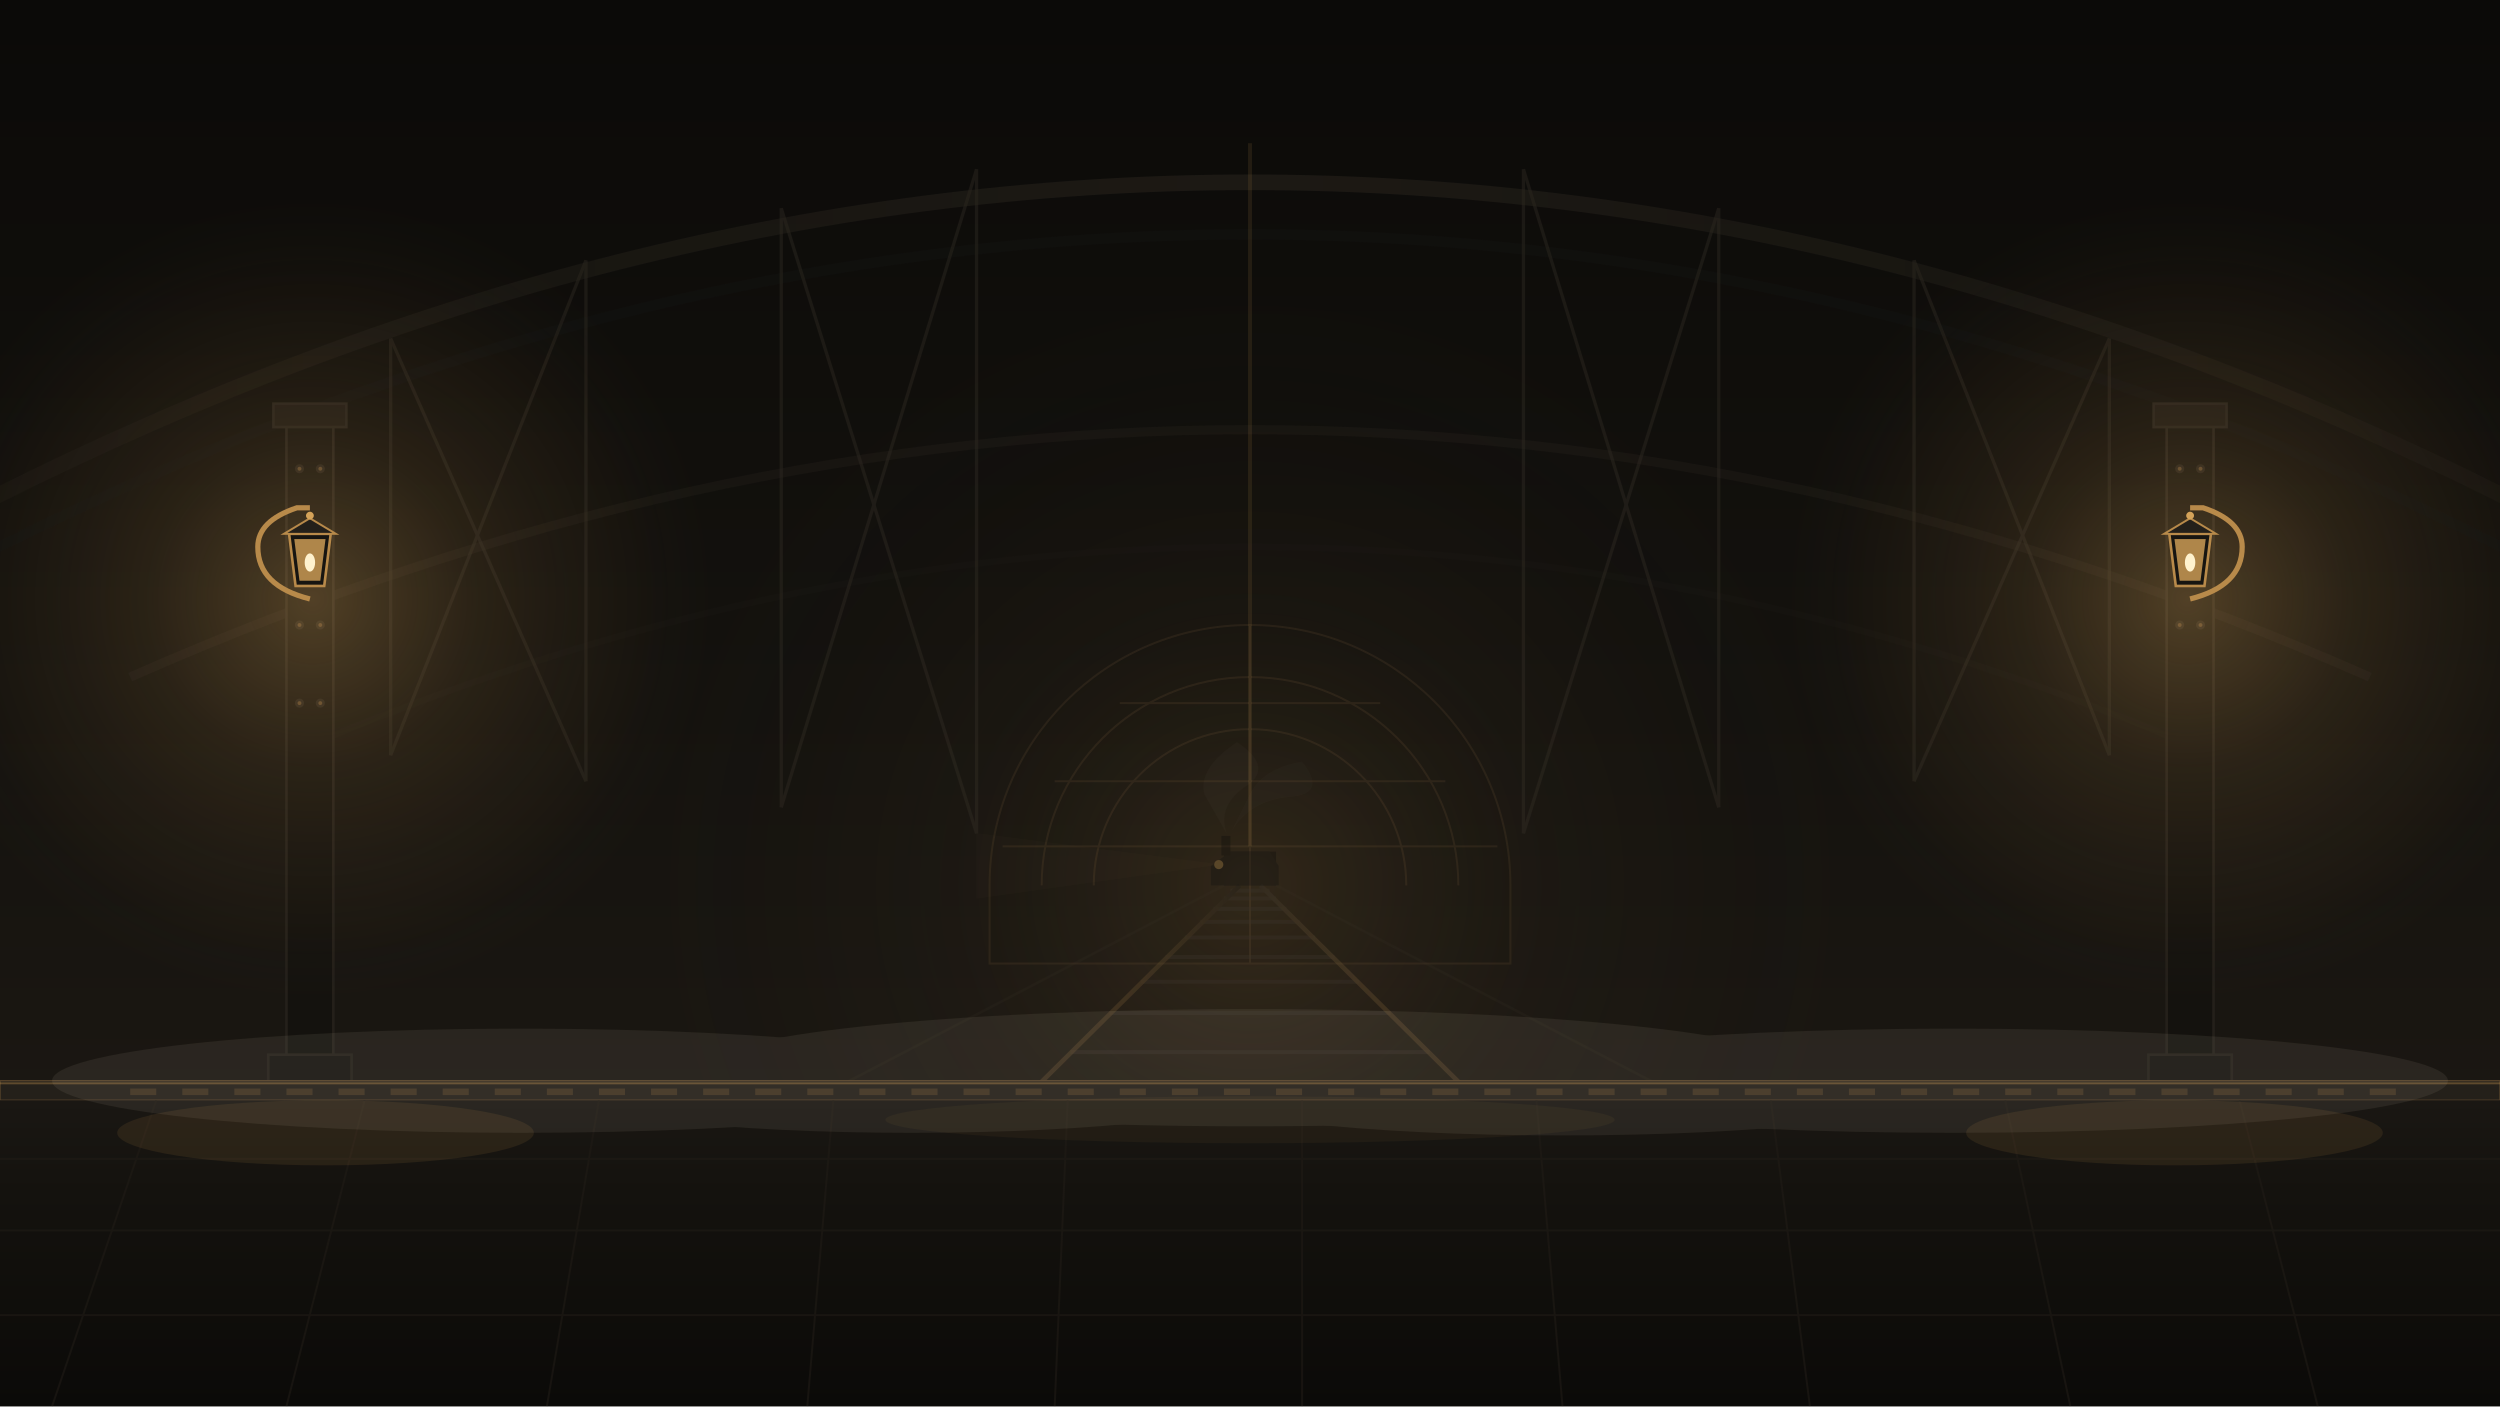
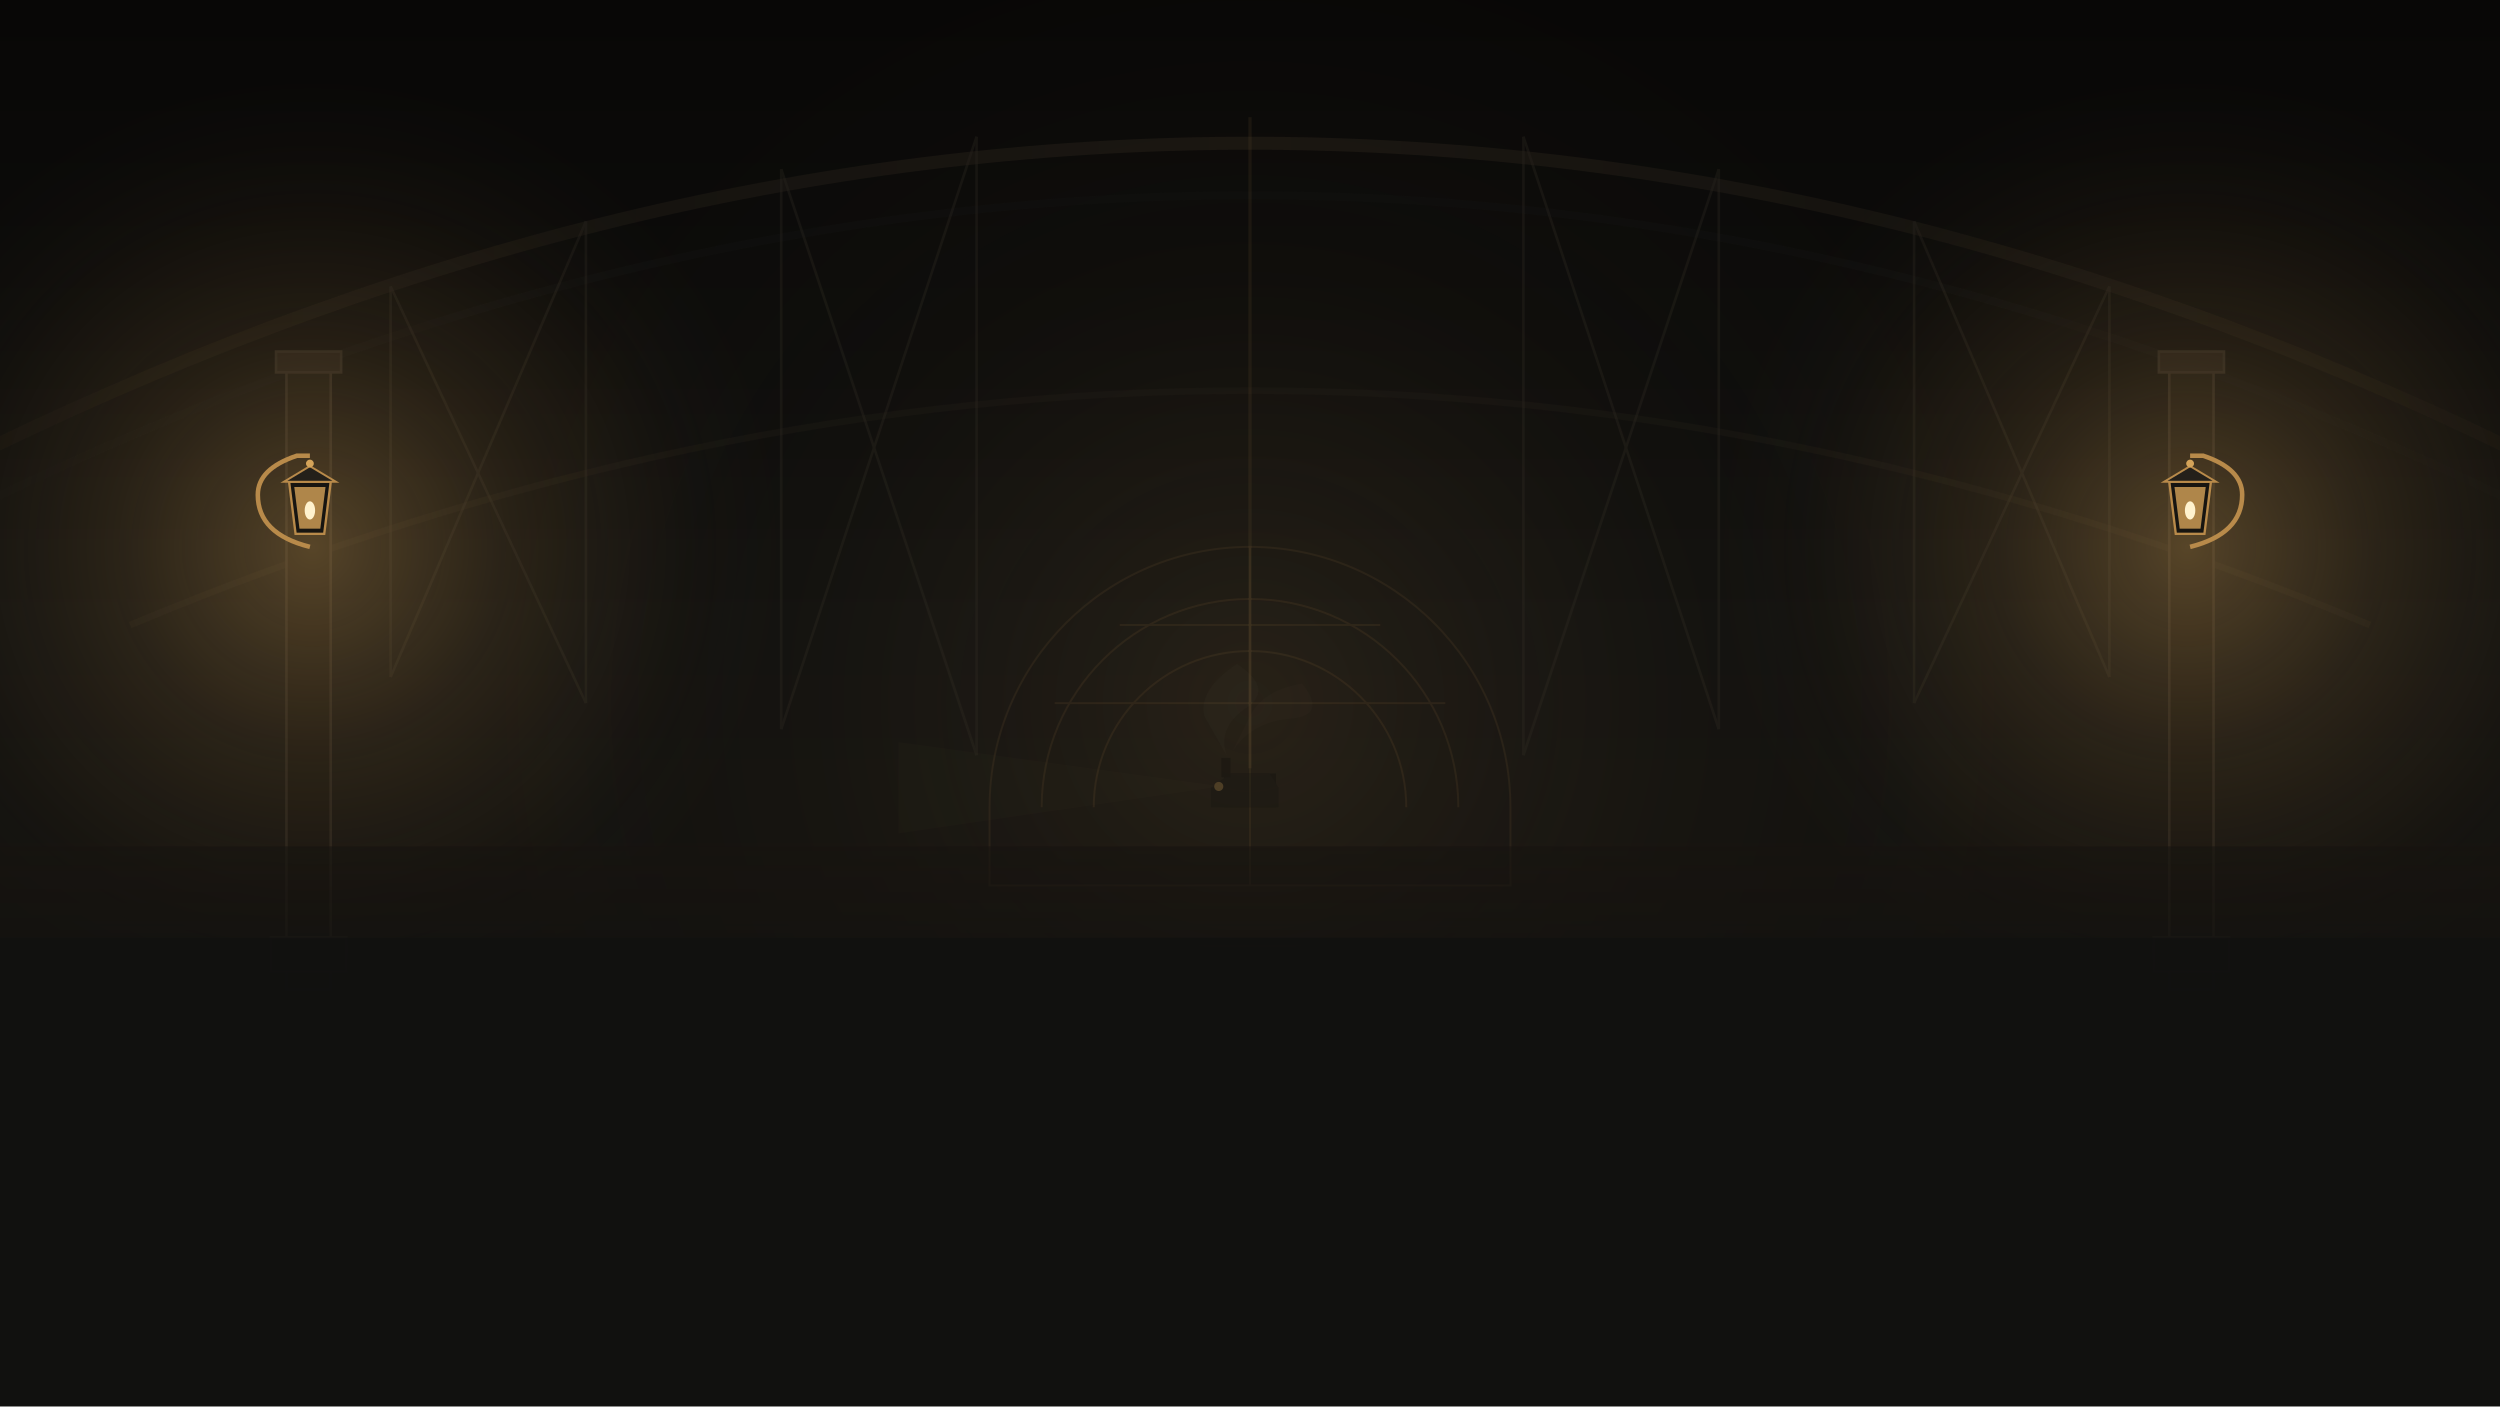
<svg xmlns="http://www.w3.org/2000/svg" viewBox="0 0 1920 1080" width="100%" height="100%" preserveAspectRatio="xMidYMid slice">
  <defs>
    <linearGradient id="skyGrad" x1="0%" y1="0%" x2="0%" y2="100%">
-       <stop offset="0%" stop-color="#0B0A08" />
-       <stop offset="50%" stop-color="#14120E" />
-       <stop offset="85%" stop-color="#1C1813" />
-       <stop offset="100%" stop-color="#261E16" />
+       <stop offset="0%" stop-color="#080706" />
+       <stop offset="45%" stop-color="#11110F" />
+       <stop offset="75%" stop-color="#16130F" />
+       <stop offset="100%" stop-color="#11110F" />
    </linearGradient>
-     <radialGradient id="lampGlowLeft" cx="240" cy="460" r="320" gradientUnits="userSpaceOnUse">
-       <stop offset="0%" stop-color="#D4A359" stop-opacity="0.32" />
-       <stop offset="40%" stop-color="#B88A4A" stop-opacity="0.14" />
-       <stop offset="80%" stop-color="#8E6837" stop-opacity="0.04" />
+     <radialGradient id="lampGlowLeft" cx="240" cy="420" r="380" gradientUnits="userSpaceOnUse">
+       <stop offset="0%" stop-color="#D4A359" stop-opacity="0.35" />
+       <stop offset="40%" stop-color="#B88A4A" stop-opacity="0.15" />
+       <stop offset="75%" stop-color="#8E6837" stop-opacity="0.04" />
      <stop offset="100%" stop-color="#11110F" stop-opacity="0" />
    </radialGradient>
-     <radialGradient id="lampGlowRight" cx="1680" cy="460" r="320" gradientUnits="userSpaceOnUse">
-       <stop offset="0%" stop-color="#D4A359" stop-opacity="0.32" />
-       <stop offset="40%" stop-color="#B88A4A" stop-opacity="0.14" />
-       <stop offset="80%" stop-color="#8E6837" stop-opacity="0.04" />
+     <radialGradient id="lampGlowRight" cx="1680" cy="420" r="380" gradientUnits="userSpaceOnUse">
+       <stop offset="0%" stop-color="#D4A359" stop-opacity="0.35" />
+       <stop offset="40%" stop-color="#B88A4A" stop-opacity="0.15" />
+       <stop offset="75%" stop-color="#8E6837" stop-opacity="0.04" />
      <stop offset="100%" stop-color="#11110F" stop-opacity="0" />
    </radialGradient>
-     <radialGradient id="horizonGlow" cx="960" cy="680" r="500" gradientUnits="userSpaceOnUse">
-       <stop offset="0%" stop-color="#B88A4A" stop-opacity="0.20" />
-       <stop offset="45%" stop-color="#59442B" stop-opacity="0.08" />
+     <radialGradient id="centerAtmosphere" cx="960" cy="540" r="650" gradientUnits="userSpaceOnUse">
+       <stop offset="0%" stop-color="#B88A4A" stop-opacity="0.15" />
+       <stop offset="50%" stop-color="#59442B" stop-opacity="0.06" />
      <stop offset="100%" stop-color="#11110F" stop-opacity="0" />
    </radialGradient>
    <linearGradient id="ironTruss" x1="0%" y1="0%" x2="100%" y2="0%">
-       <stop offset="0%" stop-color="#171511" />
-       <stop offset="50%" stop-color="#24201A" />
-       <stop offset="100%" stop-color="#171511" />
+       <stop offset="0%" stop-color="#16130F" />
+       <stop offset="50%" stop-color="#262018" />
+       <stop offset="100%" stop-color="#16130F" />
    </linearGradient>
-     <linearGradient id="platformFloorGrad" x1="0%" y1="0%" x2="0%" y2="100%">
-       <stop offset="0%" stop-color="#1A1713" />
-       <stop offset="30%" stop-color="#14120E" />
-       <stop offset="100%" stop-color="#0B0A08" />
-     </linearGradient>
-     <linearGradient id="railSteel" x1="0%" y1="0%" x2="100%" y2="0%">
-       <stop offset="0%" stop-color="#3A332A" />
-       <stop offset="50%" stop-color="#B88A4A" stop-opacity="0.45" />
-       <stop offset="100%" stop-color="#24201A" />
+     <linearGradient id="floorFadeGrad" x1="0%" y1="0%" x2="0%" y2="100%">
+       <stop offset="0%" stop-color="#16130F" stop-opacity="0.6" />
+       <stop offset="40%" stop-color="#11110F" stop-opacity="0.9" />
+       <stop offset="100%" stop-color="#11110F" stop-opacity="1" />
    </linearGradient>
  </defs>
  <rect width="1920" height="1080" fill="url(#skyGrad)" />
-   <circle cx="960" cy="680" r="500" fill="url(#horizonGlow)" />
-   <g opacity="0.25" stroke="#59442B" stroke-width="1.5" fill="none">
-     <path d="M 760 680 A 200 200 0 0 1 1160 680 L 1160 740 L 760 740 Z" fill="#14120E" fill-opacity="0.6" />
-     <path d="M 800 680 A 160 160 0 0 1 1120 680" />
-     <path d="M 840 680 A 120 120 0 0 1 1080 680" />
-     <line x1="960" y1="480" x2="960" y2="740" />
-     <line x1="860" y1="540" x2="1060" y2="540" />
-     <line x1="810" y1="600" x2="1110" y2="600" />
-     <line x1="770" y1="650" x2="1150" y2="650" />
+   <circle cx="960" cy="540" r="650" fill="url(#centerAtmosphere)" />
+   <g opacity="0.22" stroke="#59442B" stroke-width="1.5" fill="none">
+     <path d="M 760 620 A 200 200 0 0 1 1160 620 L 1160 680 L 760 680 Z" fill="#14120E" fill-opacity="0.5" />
+     <path d="M 800 620 A 160 160 0 0 1 1120 620" />
+     <path d="M 840 620 A 120 120 0 0 1 1080 620" />
+     <line x1="960" y1="420" x2="960" y2="680" />
+     <line x1="860" y1="480" x2="1060" y2="480" />
+     <line x1="810" y1="540" x2="1110" y2="540" />
  </g>
-   <g opacity="0.38">
-     <path d="M 945 684 L 975 684 M 940 690 L 980 690 M 932 698 L 988 698 M 922 708 L 998 708 M 910 720 L 1010 720 M 895 735 L 1025 735 M 876 754 L 1044 754 M 852 778 L 1068 778 M 822 808 L 1098 808 M 785 845 L 1135 845 M 740 890 L 1180 890" stroke="#3A332A" stroke-width="3" />
-     <line x1="952" y1="680" x2="710" y2="920" stroke="url(#railSteel)" stroke-width="3.5" />
-     <line x1="968" y1="680" x2="1210" y2="920" stroke="url(#railSteel)" stroke-width="3.5" />
-     <line x1="940" y1="680" x2="480" y2="920" stroke="#3A332A" stroke-width="2" stroke-opacity="0.4" />
-     <line x1="980" y1="680" x2="1440" y2="920" stroke="#3A332A" stroke-width="2" stroke-opacity="0.4" />
-   </g>
-   <g opacity="0.32" transform="translate(930, 630)">
+   <g opacity="0.28" transform="translate(930, 570)">
    <rect x="10" y="24" width="40" height="26" fill="#0B0A08" />
    <path d="M 0 35 L 15 24 L 45 24 L 52 35 L 52 50 L 0 50 Z" fill="#11110F" />
    <rect x="8" y="12" width="7" height="15" fill="#0B0A08" />
-     <polygon points="6,34 0,33 -180,10 -180,60" fill="#B88A4A" fill-opacity="0.08" />
+     <polygon points="6,34 0,33 -240,0 -240,70" fill="#B88A4A" fill-opacity="0.07" />
    <circle cx="6" cy="34" r="3.5" fill="#D4A359" fill-opacity="0.85" />
-     <path d="M 12 10 Q 5 -10 25 -25 Q 50 -40 20 -60 Q -10 -40 -5 -20 Z" fill="#E8D9BA" fill-opacity="0.07" />
-     <path d="M 16 8 Q 30 -15 60 -18 Q 90 -20 70 -45 Q 40 -40 30 -20 Z" fill="#E8D9BA" fill-opacity="0.05" />
+     <path d="M 12 10 Q 5 -10 25 -25 Q 50 -40 20 -60 Q -10 -40 -5 -20 Z" fill="#E8D9BA" fill-opacity="0.06" />
+     <path d="M 16 8 Q 30 -15 60 -18 Q 90 -20 70 -45 Q 40 -40 30 -20 Z" fill="#E8D9BA" fill-opacity="0.04" />
  </g>
-   <g fill="none" stroke="url(#ironTruss)" opacity="0.65">
-     <path d="M -40 400 Q 960 -120 1960 400" stroke-width="12" />
-     <path d="M -40 440 Q 960 -80 1960 440" stroke-width="8" stroke="#11110F" />
-     <path d="M 100 520 Q 960 140 1820 520" stroke-width="7" stroke="#24201A" opacity="0.6" />
-     <path d="M 220 580 Q 960 260 1700 580" stroke-width="5" stroke="#1A1713" opacity="0.45" />
-     <g stroke="#3A332A" stroke-width="2.5" opacity="0.5">
-       <line x1="300" y1="260" x2="300" y2="580" />
-       <line x1="450" y1="200" x2="450" y2="600" />
-       <line x1="600" y1="160" x2="600" y2="620" />
-       <line x1="750" y1="130" x2="750" y2="640" />
-       <line x1="960" y1="110" x2="960" y2="650" stroke-width="3" stroke="#B88A4A" stroke-opacity="0.4" />
-       <line x1="1170" y1="130" x2="1170" y2="640" />
-       <line x1="1320" y1="160" x2="1320" y2="620" />
-       <line x1="1470" y1="200" x2="1470" y2="600" />
-       <line x1="1620" y1="260" x2="1620" y2="580" />
-       <line x1="300" y1="260" x2="450" y2="600" />
-       <line x1="450" y1="200" x2="300" y2="580" />
-       <line x1="600" y1="160" x2="750" y2="640" />
-       <line x1="750" y1="130" x2="600" y2="620" />
-       <line x1="1170" y1="130" x2="1320" y2="620" />
-       <line x1="1320" y1="160" x2="1170" y2="640" />
-       <line x1="1470" y1="200" x2="1620" y2="580" />
-       <line x1="1620" y1="260" x2="1470" y2="600" />
+   <g fill="none" stroke="url(#ironTruss)" opacity="0.55">
+     <path d="M -40 360 Q 960 -140 1960 360" stroke-width="10" />
+     <path d="M -40 400 Q 960 -100 1960 400" stroke-width="6" stroke="#11110F" />
+     <path d="M 100 480 Q 960 120 1820 480" stroke-width="5" stroke="#262018" opacity="0.5" />
+     <g stroke="#3A332A" stroke-width="2" opacity="0.45">
+       <line x1="300" y1="220" x2="300" y2="520" />
+       <line x1="450" y1="170" x2="450" y2="540" />
+       <line x1="600" y1="130" x2="600" y2="560" />
+       <line x1="750" y1="105" x2="750" y2="580" />
+       <line x1="960" y1="90" x2="960" y2="590" stroke-width="2.5" stroke="#B88A4A" stroke-opacity="0.35" />
+       <line x1="1170" y1="105" x2="1170" y2="580" />
+       <line x1="1320" y1="130" x2="1320" y2="560" />
+       <line x1="1470" y1="170" x2="1470" y2="540" />
+       <line x1="1620" y1="220" x2="1620" y2="520" />
+       <line x1="300" y1="220" x2="450" y2="540" />
+       <line x1="450" y1="170" x2="300" y2="520" />
+       <line x1="600" y1="130" x2="750" y2="580" />
+       <line x1="750" y1="105" x2="600" y2="560" />
+       <line x1="1170" y1="105" x2="1320" y2="560" />
+       <line x1="1320" y1="130" x2="1170" y2="580" />
+       <line x1="1470" y1="170" x2="1620" y2="520" />
+       <line x1="1620" y1="220" x2="1470" y2="540" />
    </g>
  </g>
  <g fill="#14120E" stroke="#24201A" stroke-width="2">
-     <rect x="220" y="320" width="36" height="520" />
-     <rect x="210" y="310" width="56" height="18" fill="#1C1813" />
-     <rect x="206" y="810" width="64" height="30" fill="#171511" />
-     <circle cx="230" cy="360" r="2.5" fill="#59442B" />
-     <circle cx="246" cy="360" r="2.5" fill="#59442B" />
-     <circle cx="230" cy="420" r="2.5" fill="#59442B" />
-     <circle cx="246" cy="420" r="2.5" fill="#59442B" />
-     <circle cx="230" cy="480" r="2.5" fill="#59442B" />
-     <circle cx="246" cy="480" r="2.5" fill="#59442B" />
-     <circle cx="230" cy="540" r="2.5" fill="#59442B" />
-     <circle cx="246" cy="540" r="2.5" fill="#59442B" />
-     <rect x="1664" y="320" width="36" height="520" />
-     <rect x="1654" y="310" width="56" height="18" fill="#1C1813" />
-     <rect x="1650" y="810" width="64" height="30" fill="#171511" />
-     <circle cx="1674" cy="360" r="2.5" fill="#59442B" />
-     <circle cx="1690" cy="360" r="2.5" fill="#59442B" />
-     <circle cx="1674" cy="420" r="2.5" fill="#59442B" />
-     <circle cx="1690" cy="420" r="2.5" fill="#59442B" />
-     <circle cx="1674" cy="480" r="2.5" fill="#59442B" />
-     <circle cx="1690" cy="480" r="2.5" fill="#59442B" />
+     <rect x="220" y="280" width="34" height="480" />
+     <rect x="212" y="270" width="50" height="16" fill="#1C1813" />
+     <rect x="208" y="720" width="58" height="26" fill="#171511" />
+     <rect x="1666" y="280" width="34" height="480" />
+     <rect x="1658" y="270" width="50" height="16" fill="#1C1813" />
+     <rect x="1654" y="720" width="58" height="26" fill="#171511" />
  </g>
-   <circle cx="240" cy="460" r="320" fill="url(#lampGlowLeft)" />
-   <g transform="translate(238, 430)">
-     <path d="M 0 30 Q -40 20 -40 -10 Q -40 -30 -10 -40 L 0 -40" fill="none" stroke="#B88A4A" stroke-width="4" />
-     <polygon points="-16,-20 16,-20 11,20 -11,20" fill="#171511" stroke="#B88A4A" stroke-width="2" />
+   <circle cx="240" cy="420" r="380" fill="url(#lampGlowLeft)" />
+   <g transform="translate(238, 390)">
+     <path d="M 0 30 Q -40 20 -40 -10 Q -40 -30 -10 -40 L 0 -40" fill="none" stroke="#B88A4A" stroke-width="3.5" />
+     <polygon points="-16,-20 16,-20 11,20 -11,20" fill="#171511" stroke="#B88A4A" stroke-width="1.8" />
    <polygon points="-12,-16 12,-16 8,16 -8,16" fill="#D4A359" fill-opacity="0.8" />
    <ellipse cx="0" cy="2" rx="4" ry="7" fill="#FFF2CE" />
    <polygon points="0,-32 -20,-20 20,-20" fill="#24201A" stroke="#B88A4A" stroke-width="1.5" />
    <circle cx="0" cy="-34" r="3" fill="#D4A359" />
  </g>
-   <circle cx="1680" cy="460" r="320" fill="url(#lampGlowRight)" />
-   <g transform="translate(1682, 430)">
-     <path d="M 0 30 Q 40 20 40 -10 Q 40 -30 10 -40 L 0 -40" fill="none" stroke="#B88A4A" stroke-width="4" />
-     <polygon points="-16,-20 16,-20 11,20 -11,20" fill="#171511" stroke="#B88A4A" stroke-width="2" />
+   <circle cx="1680" cy="420" r="380" fill="url(#lampGlowRight)" />
+   <g transform="translate(1682, 390)">
+     <path d="M 0 30 Q 40 20 40 -10 Q 40 -30 10 -40 L 0 -40" fill="none" stroke="#B88A4A" stroke-width="3.5" />
+     <polygon points="-16,-20 16,-20 11,20 -11,20" fill="#171511" stroke="#B88A4A" stroke-width="1.8" />
    <polygon points="-12,-16 12,-16 8,16 -8,16" fill="#D4A359" fill-opacity="0.8" />
    <ellipse cx="0" cy="2" rx="4" ry="7" fill="#FFF2CE" />
    <polygon points="0,-32 -20,-20 20,-20" fill="#24201A" stroke="#B88A4A" stroke-width="1.5" />
    <circle cx="0" cy="-34" r="3" fill="#D4A359" />
  </g>
-   <g>
-     <polygon points="0,830 1920,830 1920,845 0,845" fill="#24201A" stroke="#59442B" stroke-width="1" />
-     <line x1="0" y1="832" x2="1920" y2="832" stroke="#B88A4A" stroke-width="1.5" stroke-opacity="0.4" />
-     <polygon points="0,845 1920,845 1920,1080 0,1080" fill="url(#platformFloorGrad)" />
-     <g stroke="#1F1B15" stroke-width="1.5" opacity="0.6">
-       <line x1="120" y1="845" x2="40" y2="1080" />
-       <line x1="280" y1="845" x2="220" y2="1080" />
-       <line x1="460" y1="845" x2="420" y2="1080" />
-       <line x1="640" y1="845" x2="620" y2="1080" />
-       <line x1="820" y1="845" x2="810" y2="1080" />
-       <line x1="1000" y1="845" x2="1000" y2="1080" />
-       <line x1="1180" y1="845" x2="1200" y2="1080" />
-       <line x1="1360" y1="845" x2="1390" y2="1080" />
-       <line x1="1540" y1="845" x2="1590" y2="1080" />
-       <line x1="1720" y1="845" x2="1780" y2="1080" />
-       <line x1="0" y1="890" x2="1920" y2="890" />
-       <line x1="0" y1="945" x2="1920" y2="945" />
-       <line x1="0" y1="1010" x2="1920" y2="1010" />
-     </g>
-     <ellipse cx="250" cy="870" rx="160" ry="25" fill="#B88A4A" fill-opacity="0.12" />
-     <ellipse cx="1670" cy="870" rx="160" ry="25" fill="#B88A4A" fill-opacity="0.12" />
-     <ellipse cx="960" cy="860" rx="280" ry="18" fill="#B88A4A" fill-opacity="0.06" />
-     <g fill="#B88A4A" fill-opacity="0.18">
-       <rect x="100" y="836" width="20" height="5" />
-       <rect x="140" y="836" width="20" height="5" />
-       <rect x="180" y="836" width="20" height="5" />
-       <rect x="220" y="836" width="20" height="5" />
-       <rect x="260" y="836" width="20" height="5" />
-       <rect x="300" y="836" width="20" height="5" />
-       <rect x="340" y="836" width="20" height="5" />
-       <rect x="380" y="836" width="20" height="5" />
-       <rect x="420" y="836" width="20" height="5" />
-       <rect x="460" y="836" width="20" height="5" />
-       <rect x="500" y="836" width="20" height="5" />
-       <rect x="540" y="836" width="20" height="5" />
-       <rect x="580" y="836" width="20" height="5" />
-       <rect x="620" y="836" width="20" height="5" />
-       <rect x="660" y="836" width="20" height="5" />
-       <rect x="700" y="836" width="20" height="5" />
-       <rect x="740" y="836" width="20" height="5" />
-       <rect x="780" y="836" width="20" height="5" />
-       <rect x="820" y="836" width="20" height="5" />
-       <rect x="860" y="836" width="20" height="5" />
-       <rect x="900" y="836" width="20" height="5" />
-       <rect x="940" y="836" width="20" height="5" />
-       <rect x="980" y="836" width="20" height="5" />
-       <rect x="1020" y="836" width="20" height="5" />
-       <rect x="1060" y="836" width="20" height="5" />
-       <rect x="1100" y="836" width="20" height="5" />
-       <rect x="1140" y="836" width="20" height="5" />
-       <rect x="1180" y="836" width="20" height="5" />
-       <rect x="1220" y="836" width="20" height="5" />
-       <rect x="1260" y="836" width="20" height="5" />
-       <rect x="1300" y="836" width="20" height="5" />
-       <rect x="1340" y="836" width="20" height="5" />
-       <rect x="1380" y="836" width="20" height="5" />
-       <rect x="1420" y="836" width="20" height="5" />
-       <rect x="1460" y="836" width="20" height="5" />
-       <rect x="1500" y="836" width="20" height="5" />
-       <rect x="1540" y="836" width="20" height="5" />
-       <rect x="1580" y="836" width="20" height="5" />
-       <rect x="1620" y="836" width="20" height="5" />
-       <rect x="1660" y="836" width="20" height="5" />
-       <rect x="1700" y="836" width="20" height="5" />
-       <rect x="1740" y="836" width="20" height="5" />
-       <rect x="1780" y="836" width="20" height="5" />
-       <rect x="1820" y="836" width="20" height="5" />
-     </g>
-   </g>
-   <g fill="#E8D9BA" opacity="0.08">
-     <ellipse cx="400" cy="830" rx="360" ry="40" />
-     <ellipse cx="960" cy="820" rx="420" ry="45" />
-     <ellipse cx="1500" cy="830" rx="380" ry="40" />
-     <ellipse cx="700" cy="840" rx="260" ry="30" />
-     <ellipse cx="1200" cy="840" rx="280" ry="32" />
-   </g>
+   <rect x="0" y="650" width="1920" height="430" fill="url(#floorFadeGrad)" />
+   <rect x="0" y="720" width="1920" height="360" fill="#11110F" opacity="0.85" />
</svg>
